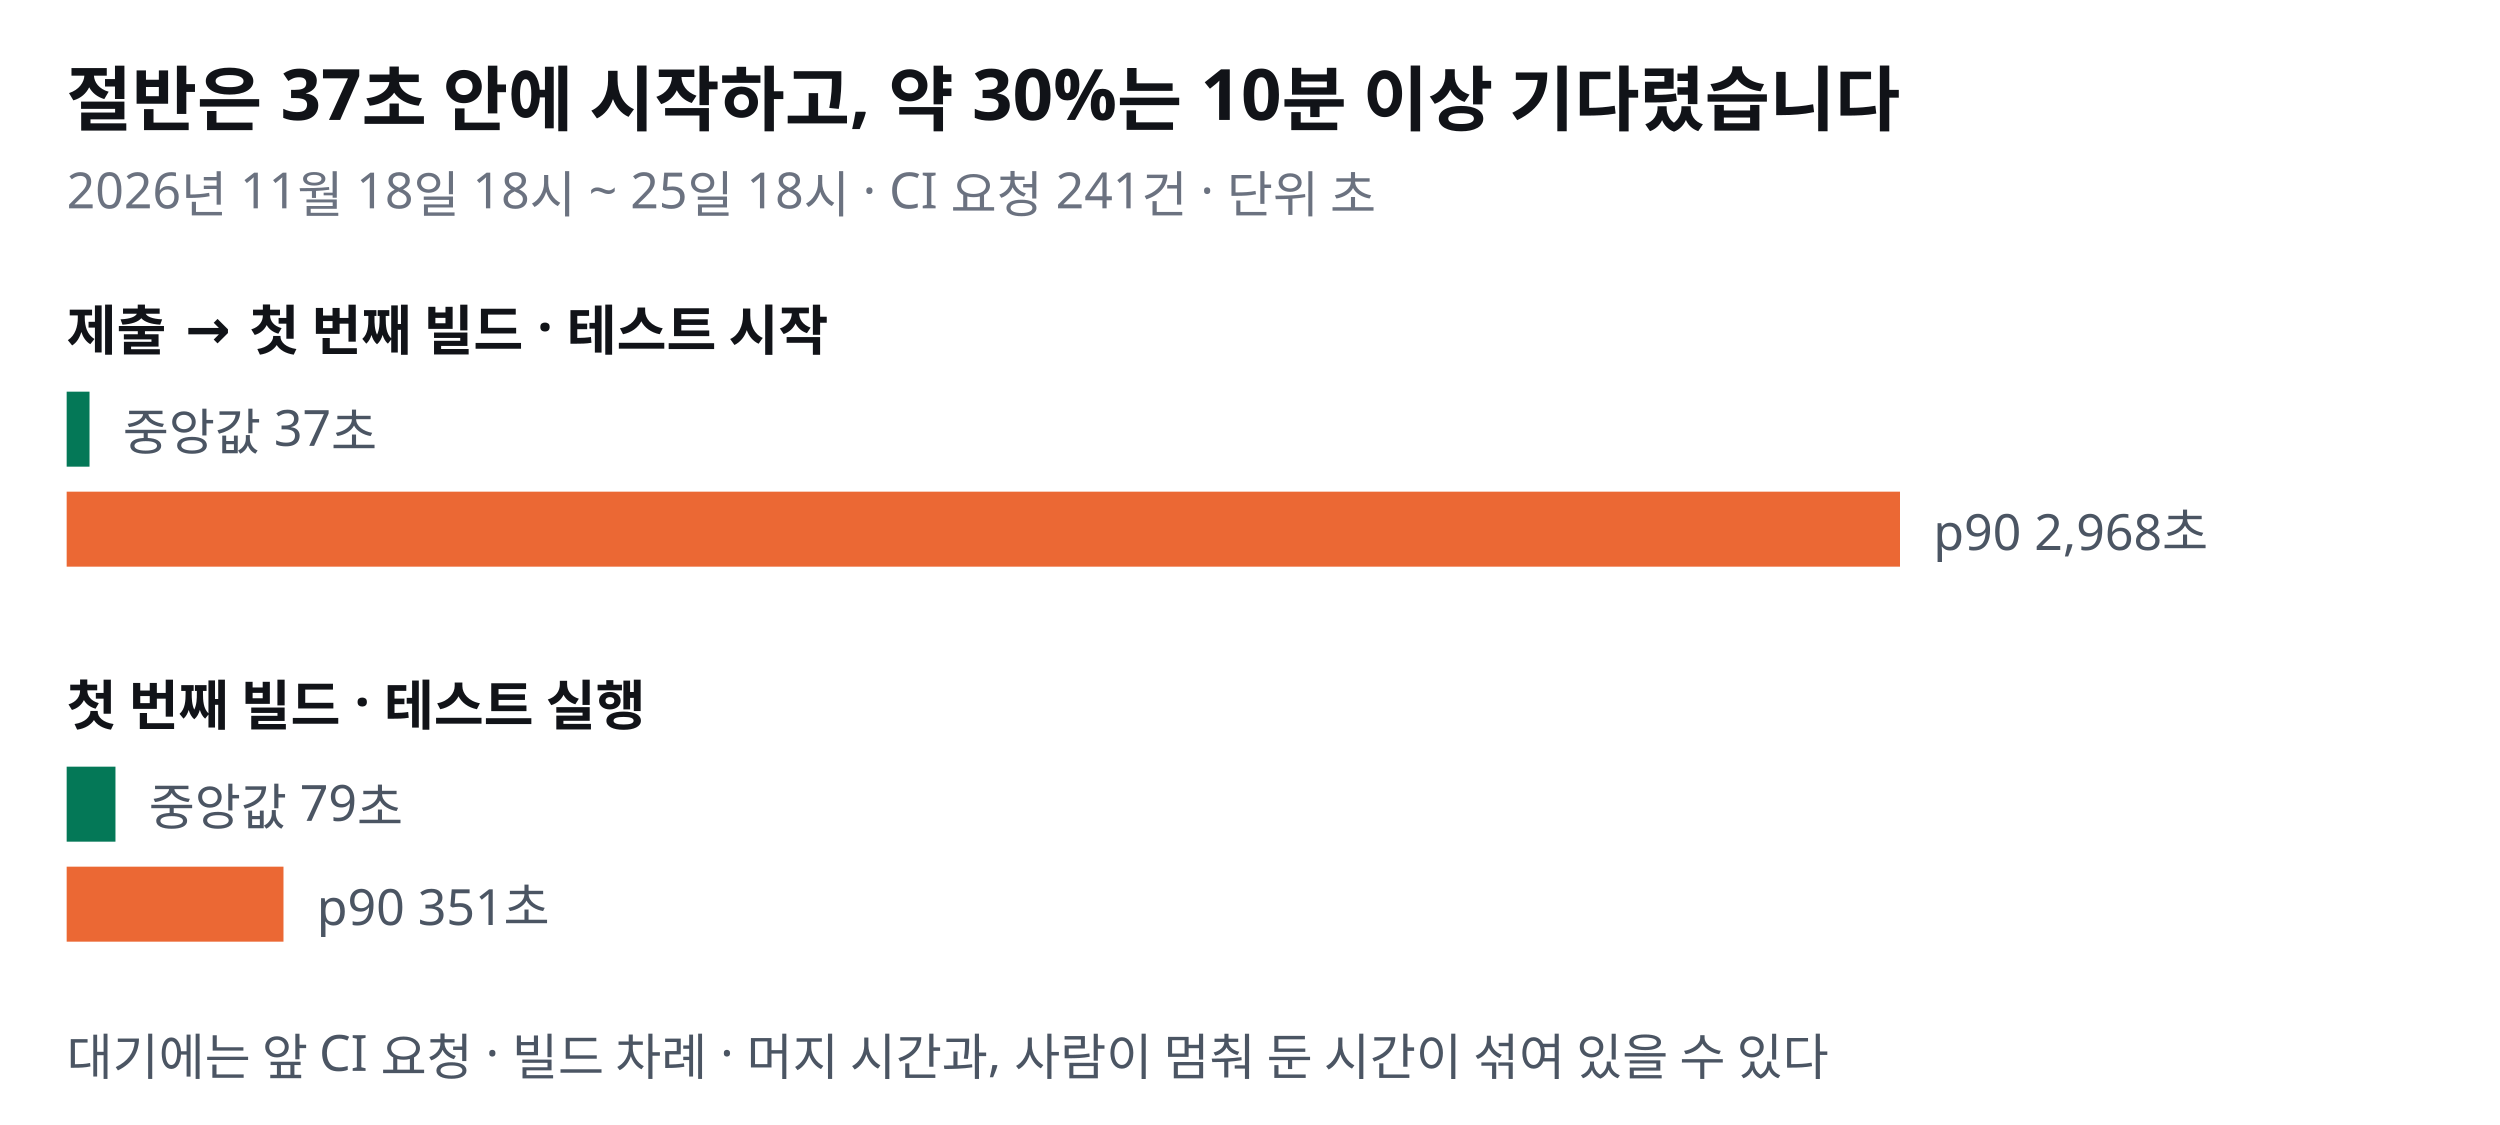
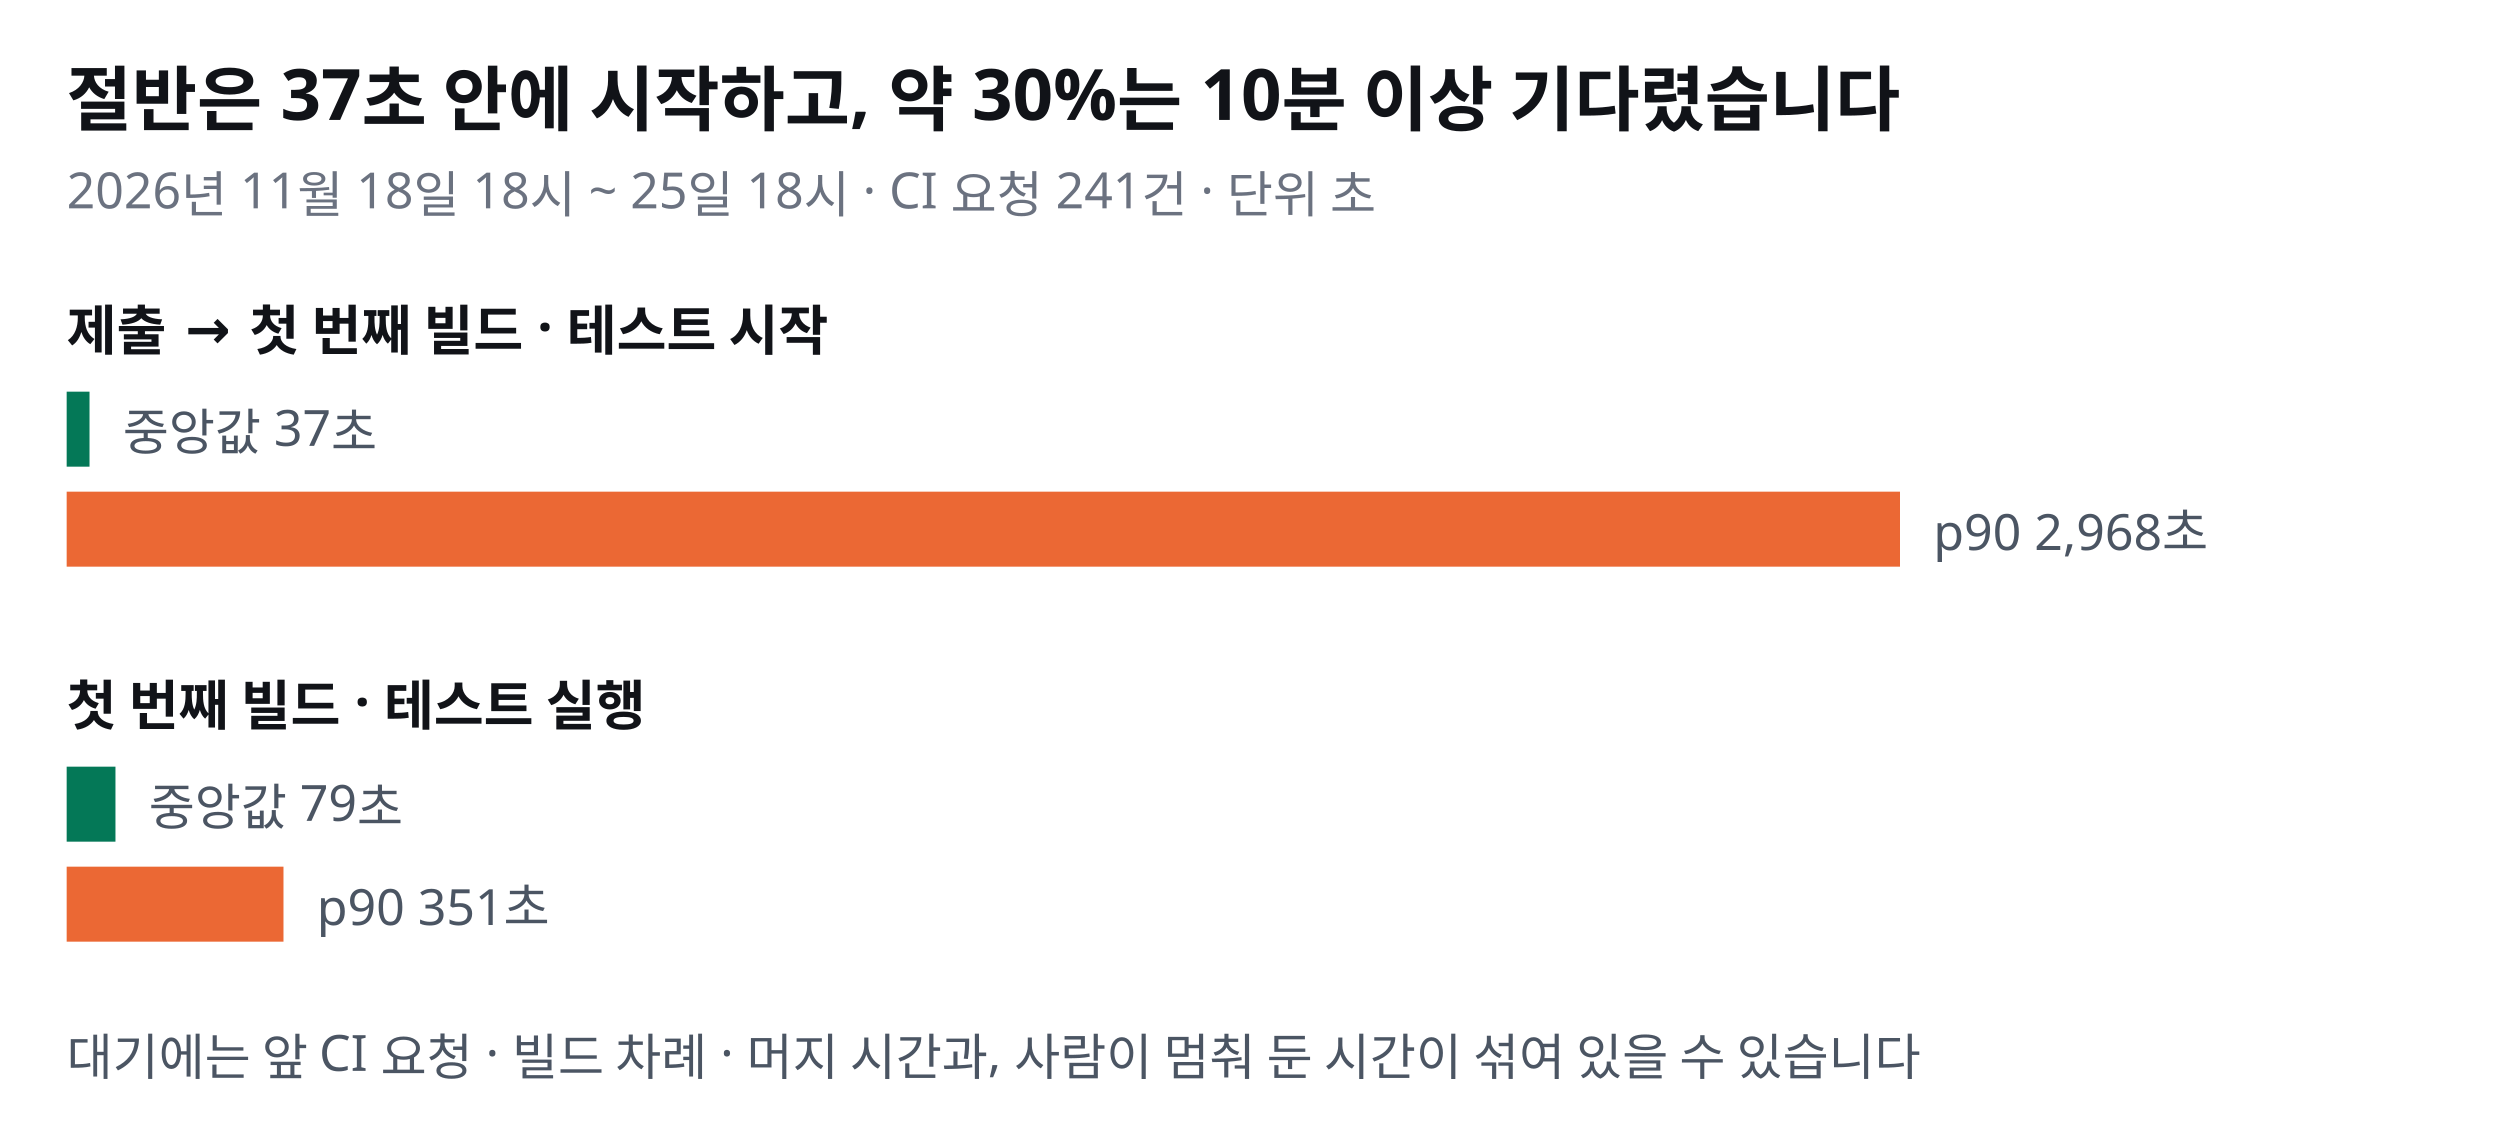
<svg xmlns="http://www.w3.org/2000/svg" viewBox="0 0 600 270" width="600" height="270" role="img" aria-labelledby="t d">
  <rect width="600" height="270" fill="#ffffff" />
  <g font-family="Pretendard, 'Apple SD Gothic Neo', 'Noto Sans KR', 'Malgun Gothic', sans-serif">
    <text x="16" y="30" font-size="17" fill="#111318" font-weight="700">절반은 37초 안에 시작하고, 약 30%는 10분 이상 기다렸습니다</text>
    <text x="16" y="50" font-size="12" fill="#6b7280">2026년 11월 18일 18시 ~ 25일 18시 · CI 요청 241건 · 단위 초</text>
    <text x="16" y="84" font-size="13" fill="#111318" font-weight="700">제출 → 첫 번째 빌드 · 테스트 시작</text>
    <rect x="16" y="94" width="5.485" height="18" fill="#047857" />
    <text x="29.485" y="108" font-size="12" fill="#4b5563">중앙값 37초</text>
    <rect x="16" y="118" width="440" height="18" fill="#eb6834" />
    <text x="464" y="132" font-size="12" fill="#4b5563">p90 2,968초</text>
    <text x="16" y="174" font-size="13" fill="#111318" font-weight="700">첫 번째 빌드 · 테스트 실행</text>
    <rect x="16" y="184" width="11.712" height="18" fill="#047857" />
    <text x="35.712" y="198" font-size="12" fill="#4b5563">중앙값 79초</text>
    <rect x="16" y="208" width="52.035" height="18" fill="#eb6834" />
    <text x="76.035" y="222" font-size="12" fill="#4b5563">p90 351초</text>
-     <text x="16" y="258" font-size="12" fill="#4b5563">대기에는 앞 CI 요청 · 빌드 차례 · 머지 시간과, 사람이 멈춰 둔 시간이 섞여 있을 수 있다</text>
+     <text x="16" y="258" font-size="12" fill="#4b5563">대기에는 앞 CI 요청 · 빌드 차례 · 머지 시간과, 사람이 멈춰 둔 시간이 섞여 있을 수 있습니다</text>
  </g>
</svg>
